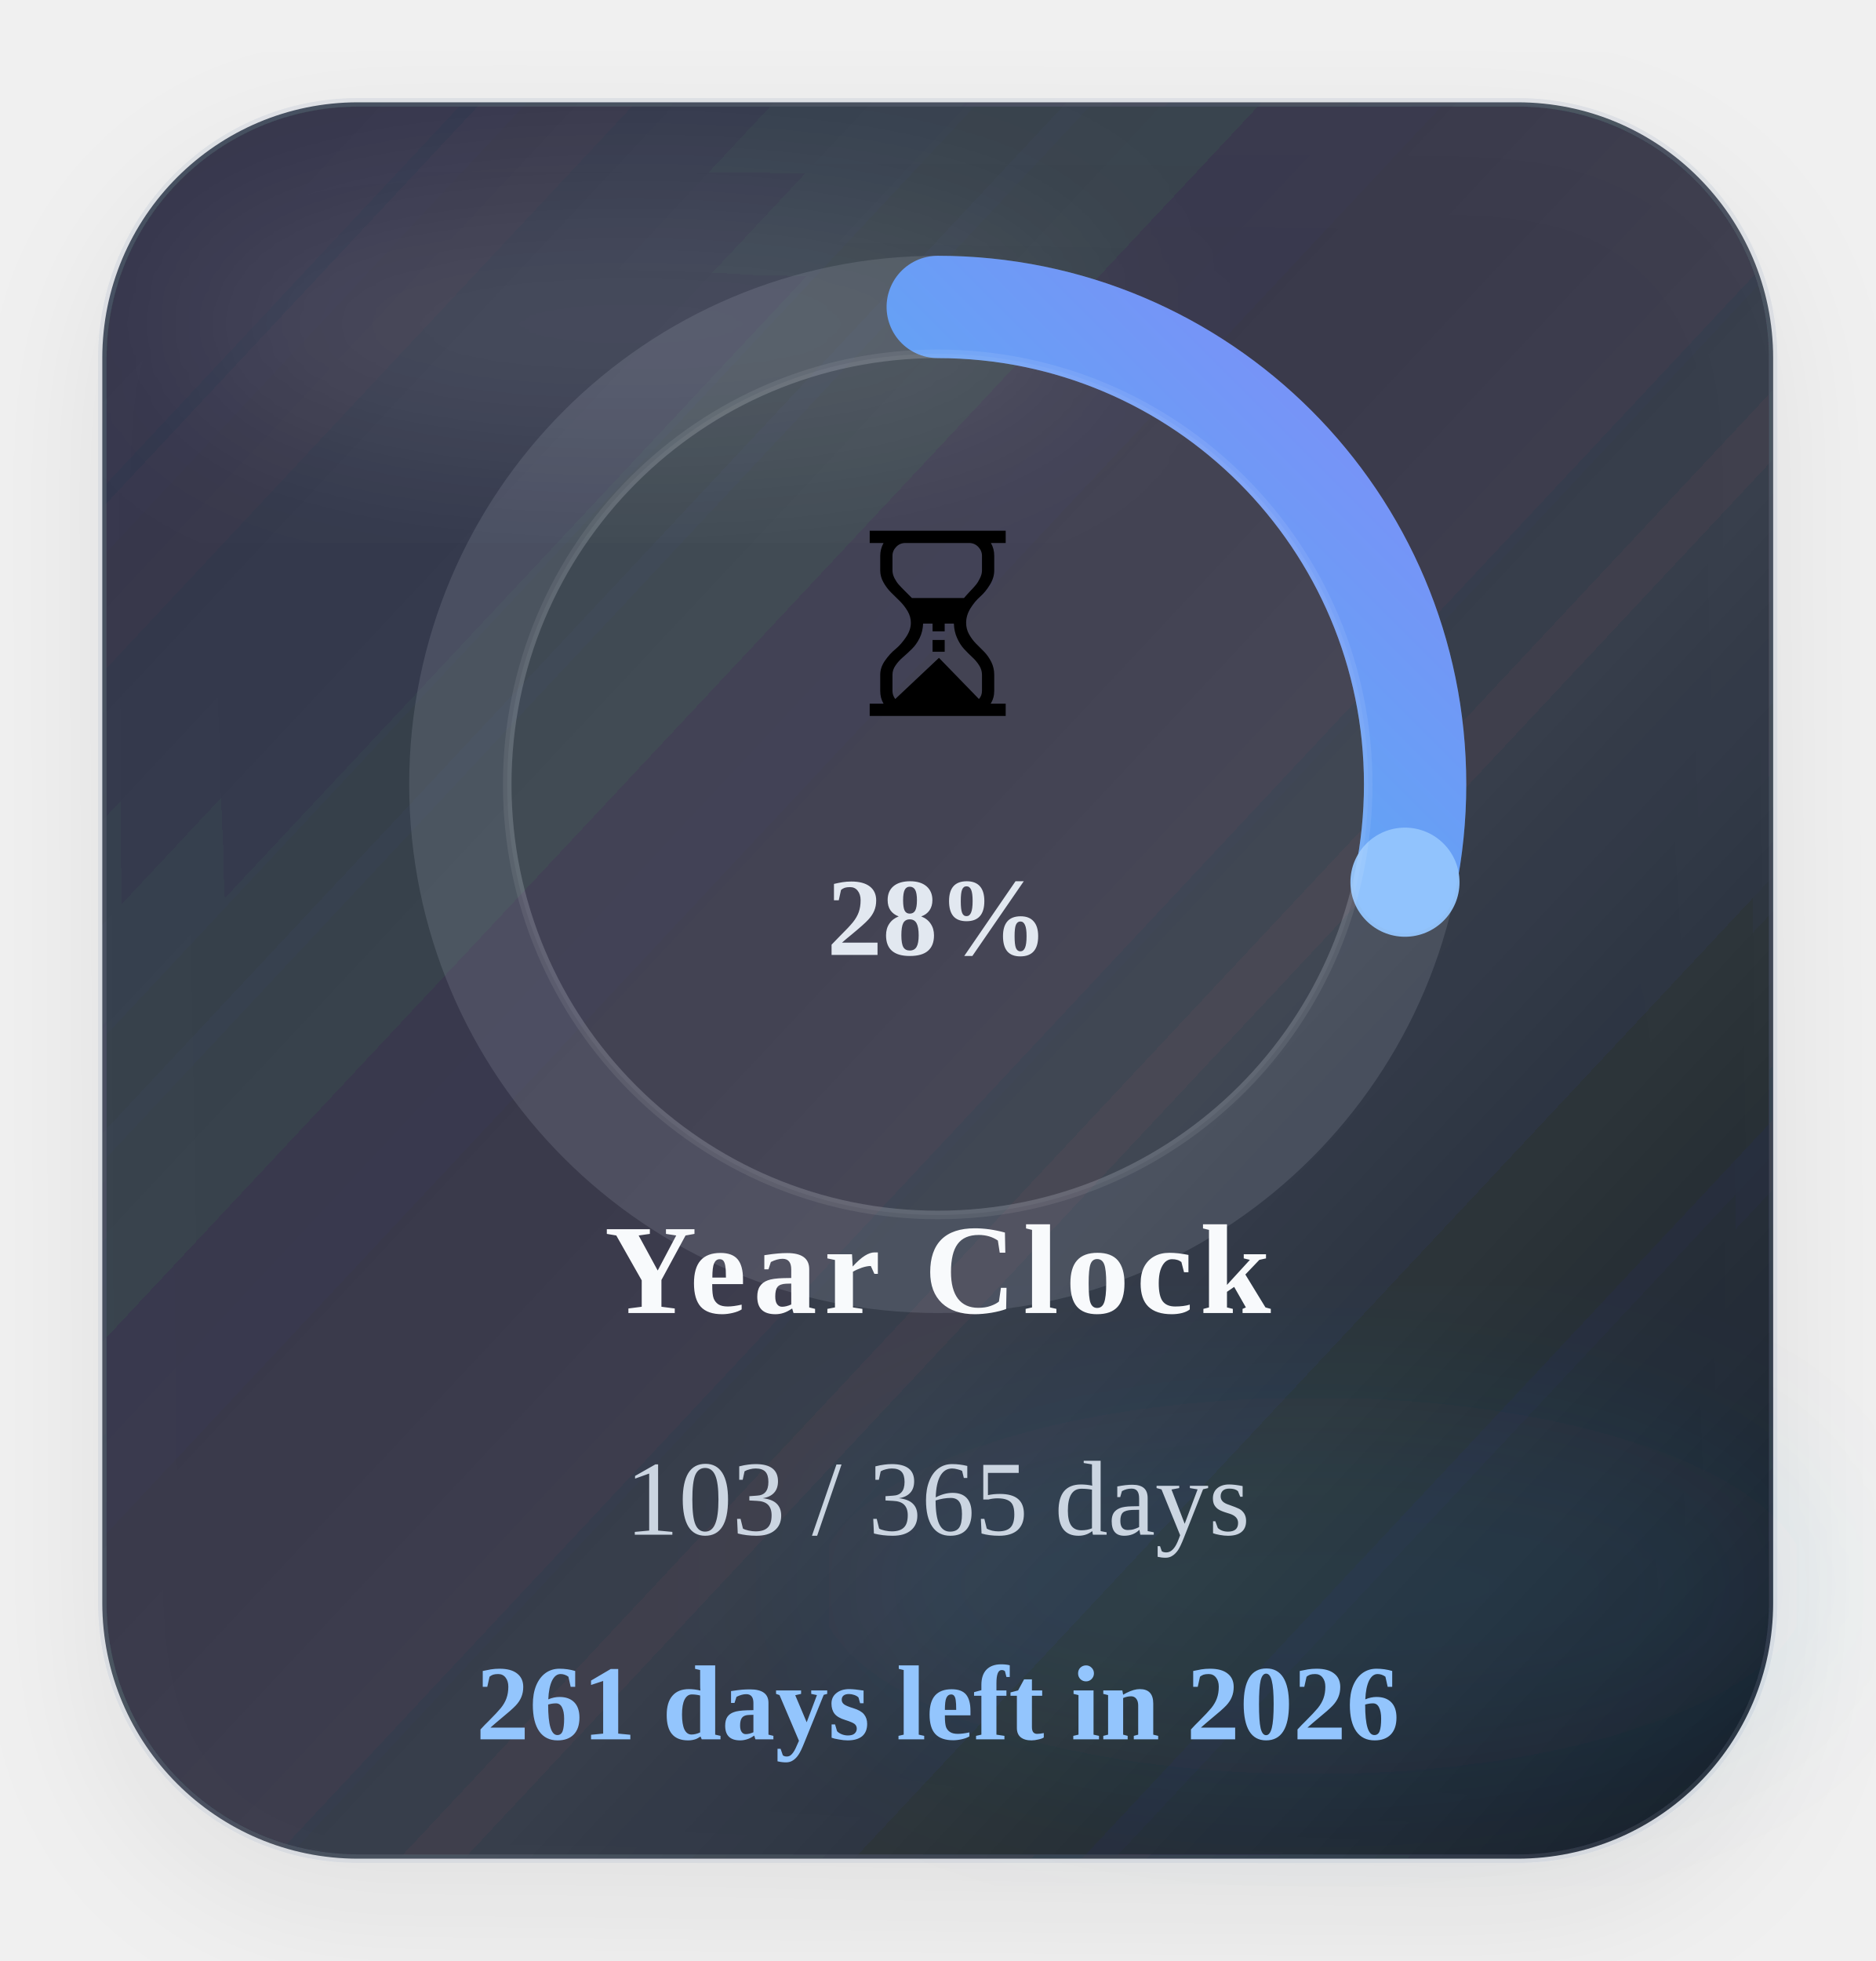
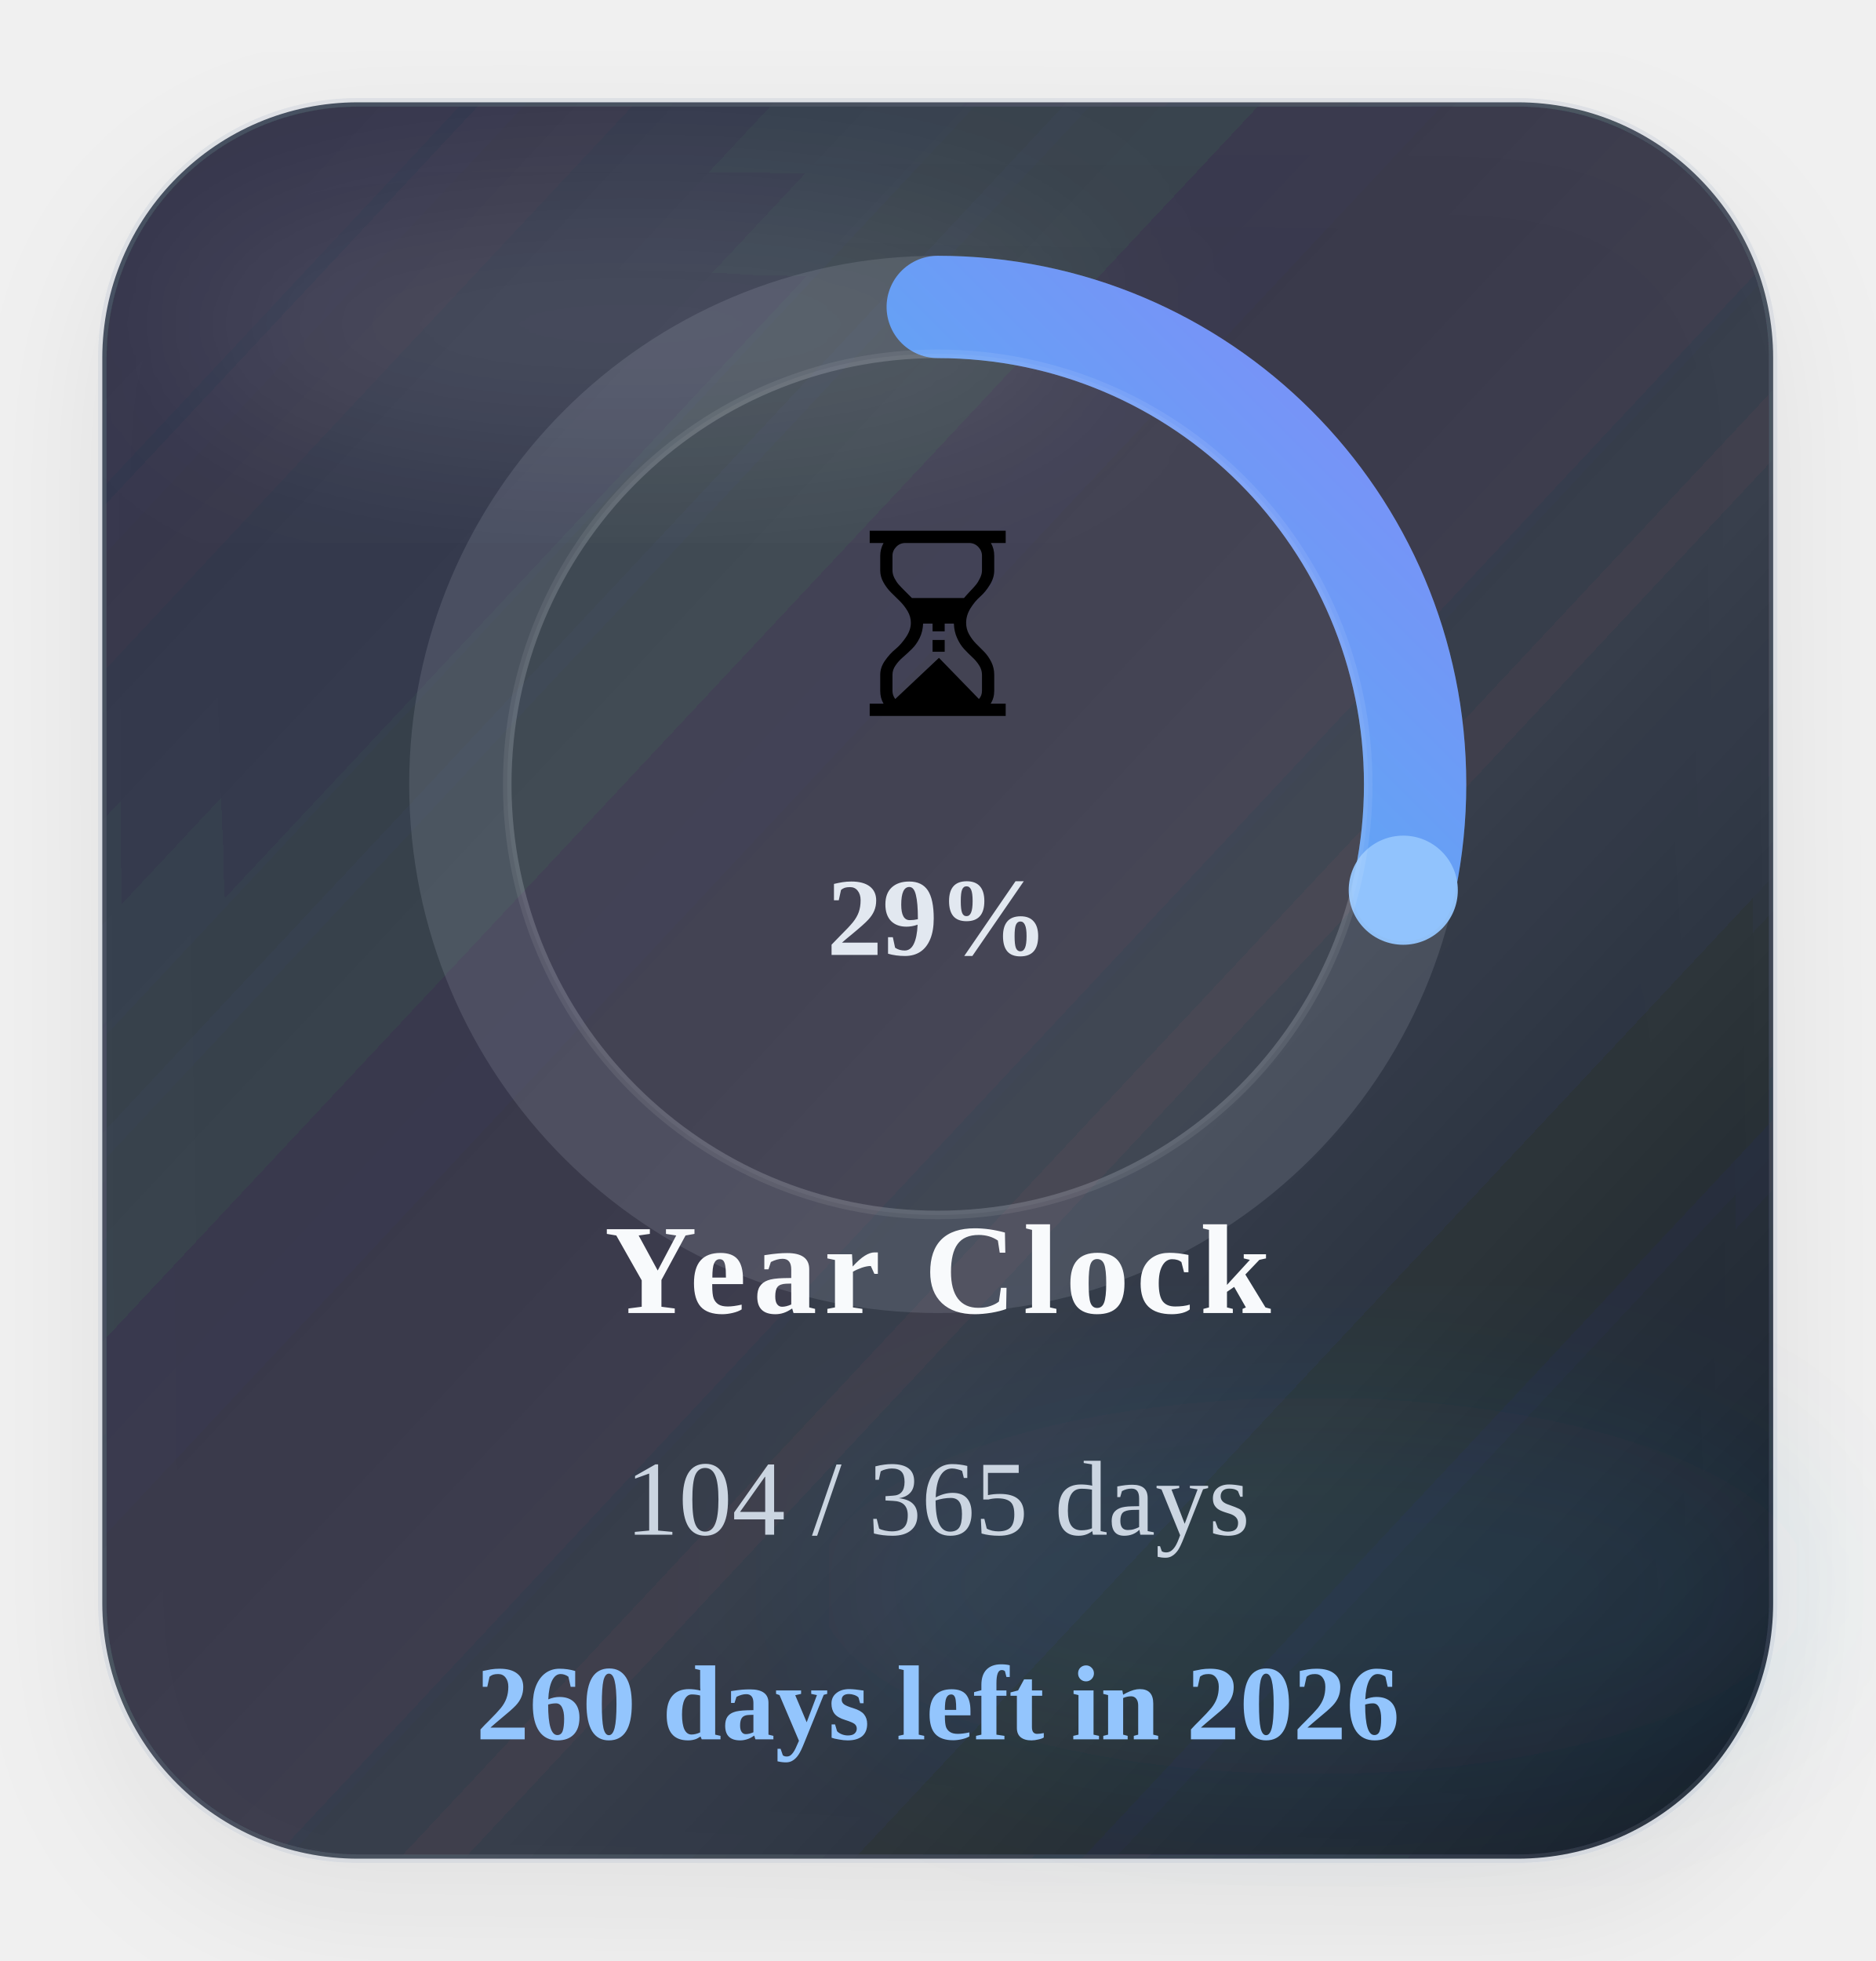
<svg xmlns="http://www.w3.org/2000/svg" width="220" height="230" viewBox="0 0 220 230" role="img" aria-label="Time progress for 2026">
  <defs>
    <linearGradient id="timeGradient" x1="0%" y1="0%" x2="100%" y2="100%">
      <stop offset="0%" stop-color="#22d3ee" />
      <stop offset="100%" stop-color="#818cf8" />
    </linearGradient>
    <linearGradient id="timeCard" x1="0%" y1="0%" x2="100%" y2="100%">
      <stop offset="0%" stop-color="#1c2537" stop-opacity="0.88" />
      <stop offset="60%" stop-color="#111827" stop-opacity="0.8" />
      <stop offset="100%" stop-color="#0b1220" stop-opacity="0.96" />
    </linearGradient>
    <filter id="timeShadow" x="-25%" y="-25%" width="150%" height="150%">
      <feDropShadow dx="0" dy="6" stdDeviation="8" flood-color="#020617" flood-opacity="0.08" />
    </filter>
    <filter id="timeBlur" x="-30%" y="-30%" width="160%" height="160%">
      <feGaussianBlur stdDeviation="10" />
    </filter>
  </defs>
  <rect x="12" y="12" width="196" height="206" rx="30" fill="url(#timeCard)" stroke="#94a3b8" stroke-opacity="0.18" filter="url(#timeShadow)" />
  <ellipse cx="74" cy="38" rx="54" ry="16" fill="#ffffff" fill-opacity="0.09" filter="url(#timeBlur)" />
  <ellipse cx="154" cy="186" rx="58" ry="22" fill="#38bdf8" fill-opacity="0.08" filter="url(#timeBlur)" />
  <circle class="ring-track" cx="110" cy="92" r="56" fill="none" stroke="#cbd5e1" stroke-opacity="0.14" stroke-width="12" />
-   <circle class="progress-ring" cx="110" cy="92" r="56" fill="none" stroke="url(#timeGradient)" stroke-width="12" stroke-linecap="round" stroke-dasharray="351.86" stroke-dashoffset="252.35" data-target-offset="252.35" data-ring-length="351.86" transform="rotate(-90 110 92)" />
-   <circle class="progress-endcap" cx="164.81" cy="103.47" r="6.4" fill="#93c5fd" fill-opacity="0.96" data-center-x="110" data-center-y="92" data-radius="56" data-target-angle="11.8158" />
+   <circle class="progress-ring" cx="110" cy="92" r="56" fill="none" stroke="url(#timeGradient)" stroke-width="12" stroke-linecap="round" stroke-dasharray="351.86" stroke-dashoffset="251.38" data-target-offset="251.38" data-ring-length="351.86" transform="rotate(-90 110 92)" />
+   <circle class="progress-endcap" cx="164.61" cy="104.41" r="6.4" fill="#93c5fd" fill-opacity="0.96" data-center-x="110" data-center-y="92" data-radius="56" data-target-angle="12.8020" />
  <circle class="ring-core" cx="110" cy="92" r="50.5" fill="#ffffff" fill-opacity="0.05" stroke="#ffffff" stroke-opacity="0.08" />
  <text class="progress-emoji" x="110" y="84" text-anchor="middle" font-size="30">⏳</text>
-   <text class="progress-percent" x="110" y="112" text-anchor="middle" font-size="13" font-weight="700" fill="#e2e8f0">28%</text>
+   <text class="progress-percent" x="110" y="112" text-anchor="middle" font-size="13" font-weight="700" fill="#e2e8f0">29%</text>
  <text class="progress-label" x="110" y="154" text-anchor="middle" font-size="15" font-weight="700" letter-spacing="0.8" fill="#f8fafc">Year Clock</text>
-   <text class="progress-value" x="110" y="180" text-anchor="middle" font-size="12.5" fill="#cbd5e1">103 / 365 days</text>
-   <text class="progress-status" data-status-state="remaining" x="110" y="204" text-anchor="middle" font-size="12.5" font-weight="700" fill="#93c5fd">261 days left in 2026</text>
+   <text class="progress-value" x="110" y="180" text-anchor="middle" font-size="12.5" fill="#cbd5e1">104 / 365 days</text>
+   <text class="progress-status" data-status-state="remaining" x="110" y="204" text-anchor="middle" font-size="12.5" font-weight="700" fill="#93c5fd">260 days left in 2026</text>
</svg>
